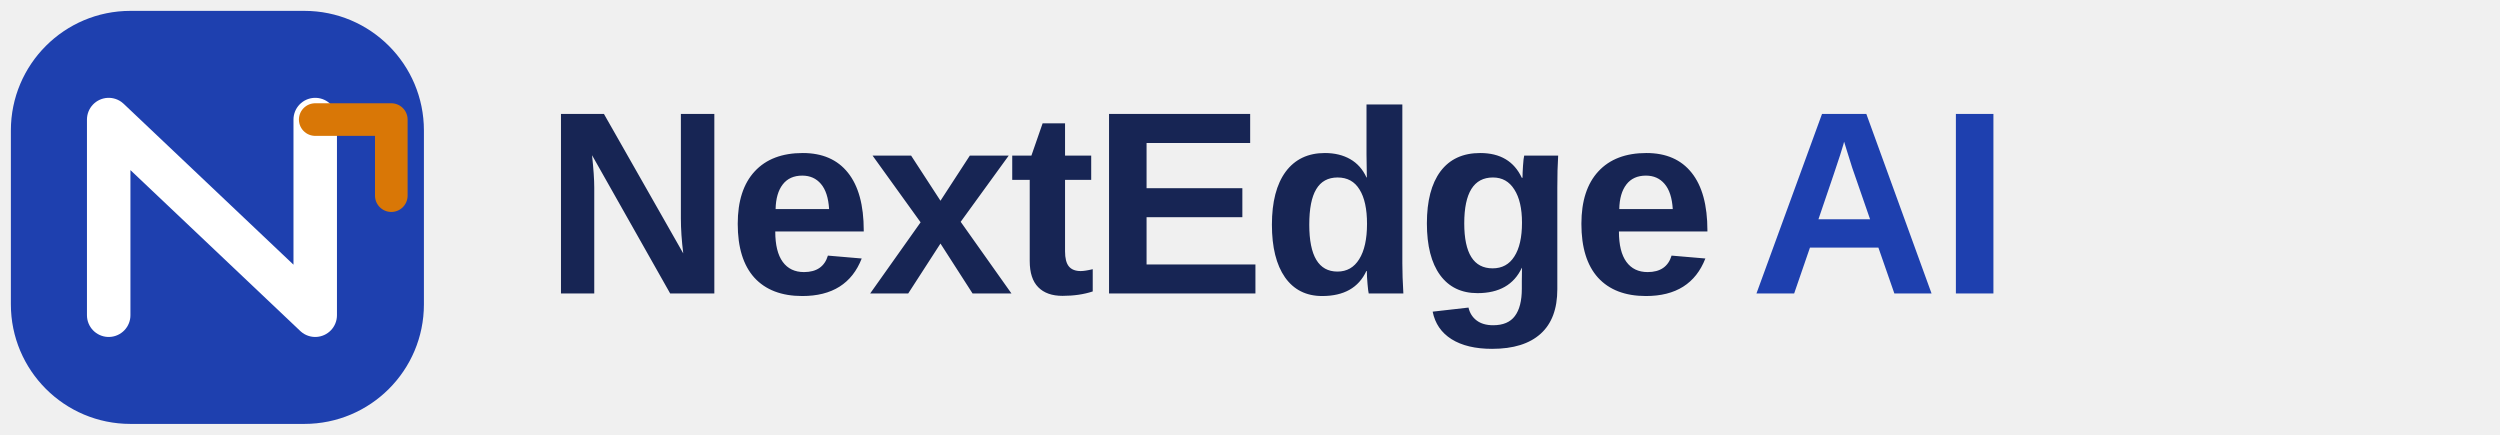
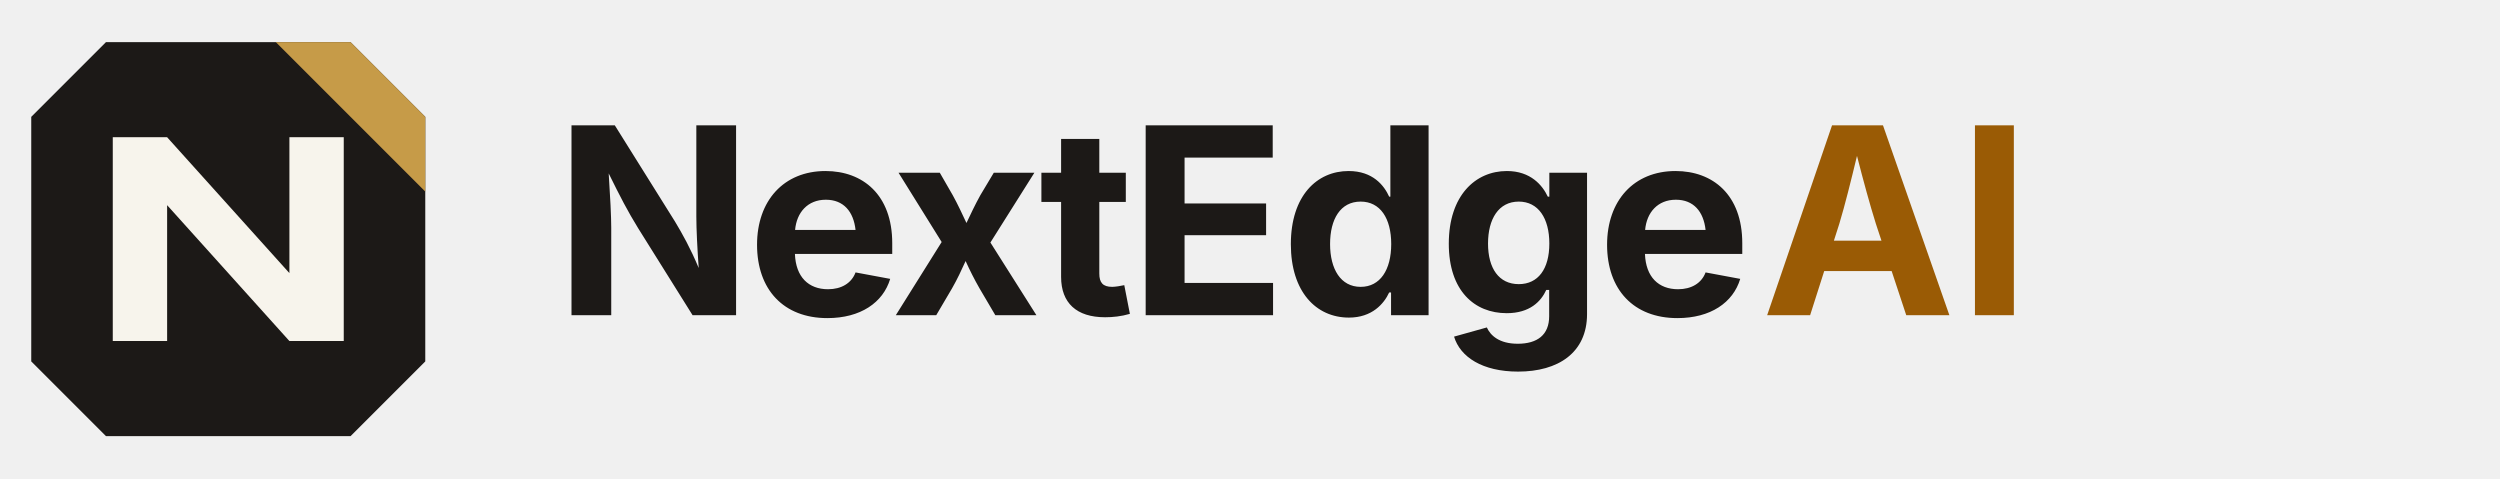
- <svg xmlns="http://www.w3.org/2000/svg" width="230" height="40" viewBox="0 0 230 40" fill="none" role="img" aria-labelledby="nextedge-logo-title">
-   <rect x="1" y="1" width="38" height="38" rx="11" fill="#1E40AF" />
-   <path d="M10 29V11L29 29V11" stroke="white" stroke-width="4" stroke-linecap="round" stroke-linejoin="round" />
-   <path d="M29 11H36V18" stroke="#D97706" stroke-width="3" stroke-linecap="round" stroke-linejoin="round" />
-   <text x="50" y="27" fill="#172554" font-family="Fira Sans, Arial, sans-serif" font-size="24" font-weight="700" letter-spacing="-0.4">NextEdge</text>
-   <text x="161" y="27" fill="#1E40AF" font-family="Fira Sans, Arial, sans-serif" font-size="24" font-weight="700"> AI</text>
+ <svg xmlns="http://www.w3.org/2000/svg" width="230" height="44" viewBox="0 0 230 44" fill="none" role="img" aria-labelledby="nextedge-logo-title">
+   <g transform="translate(1 2) scale(.625)">
+     <path d="M14 3H50L61 14V50L50 61H14L3 50V14L14 3Z" fill="#1C1917" />
+     <path d="M47 3H50L61 14V25L39 3H47Z" fill="#C69B48" />
+     <path d="M15 47V17H23L41 37V17H49V47H41L23 27V47H15Z" fill="#F7F4EC" />
+   </g>
+   <text x="51" y="29" fill="#1C1917" font-family="Inter, Arial, sans-serif" font-size="24" font-weight="700" letter-spacing="-0.6">NextEdge</text>
+   <text x="162" y="29" fill="#9A5B05" font-family="Inter, Arial, sans-serif" font-size="24" font-weight="700" letter-spacing="0.2">AI</text>
</svg>
